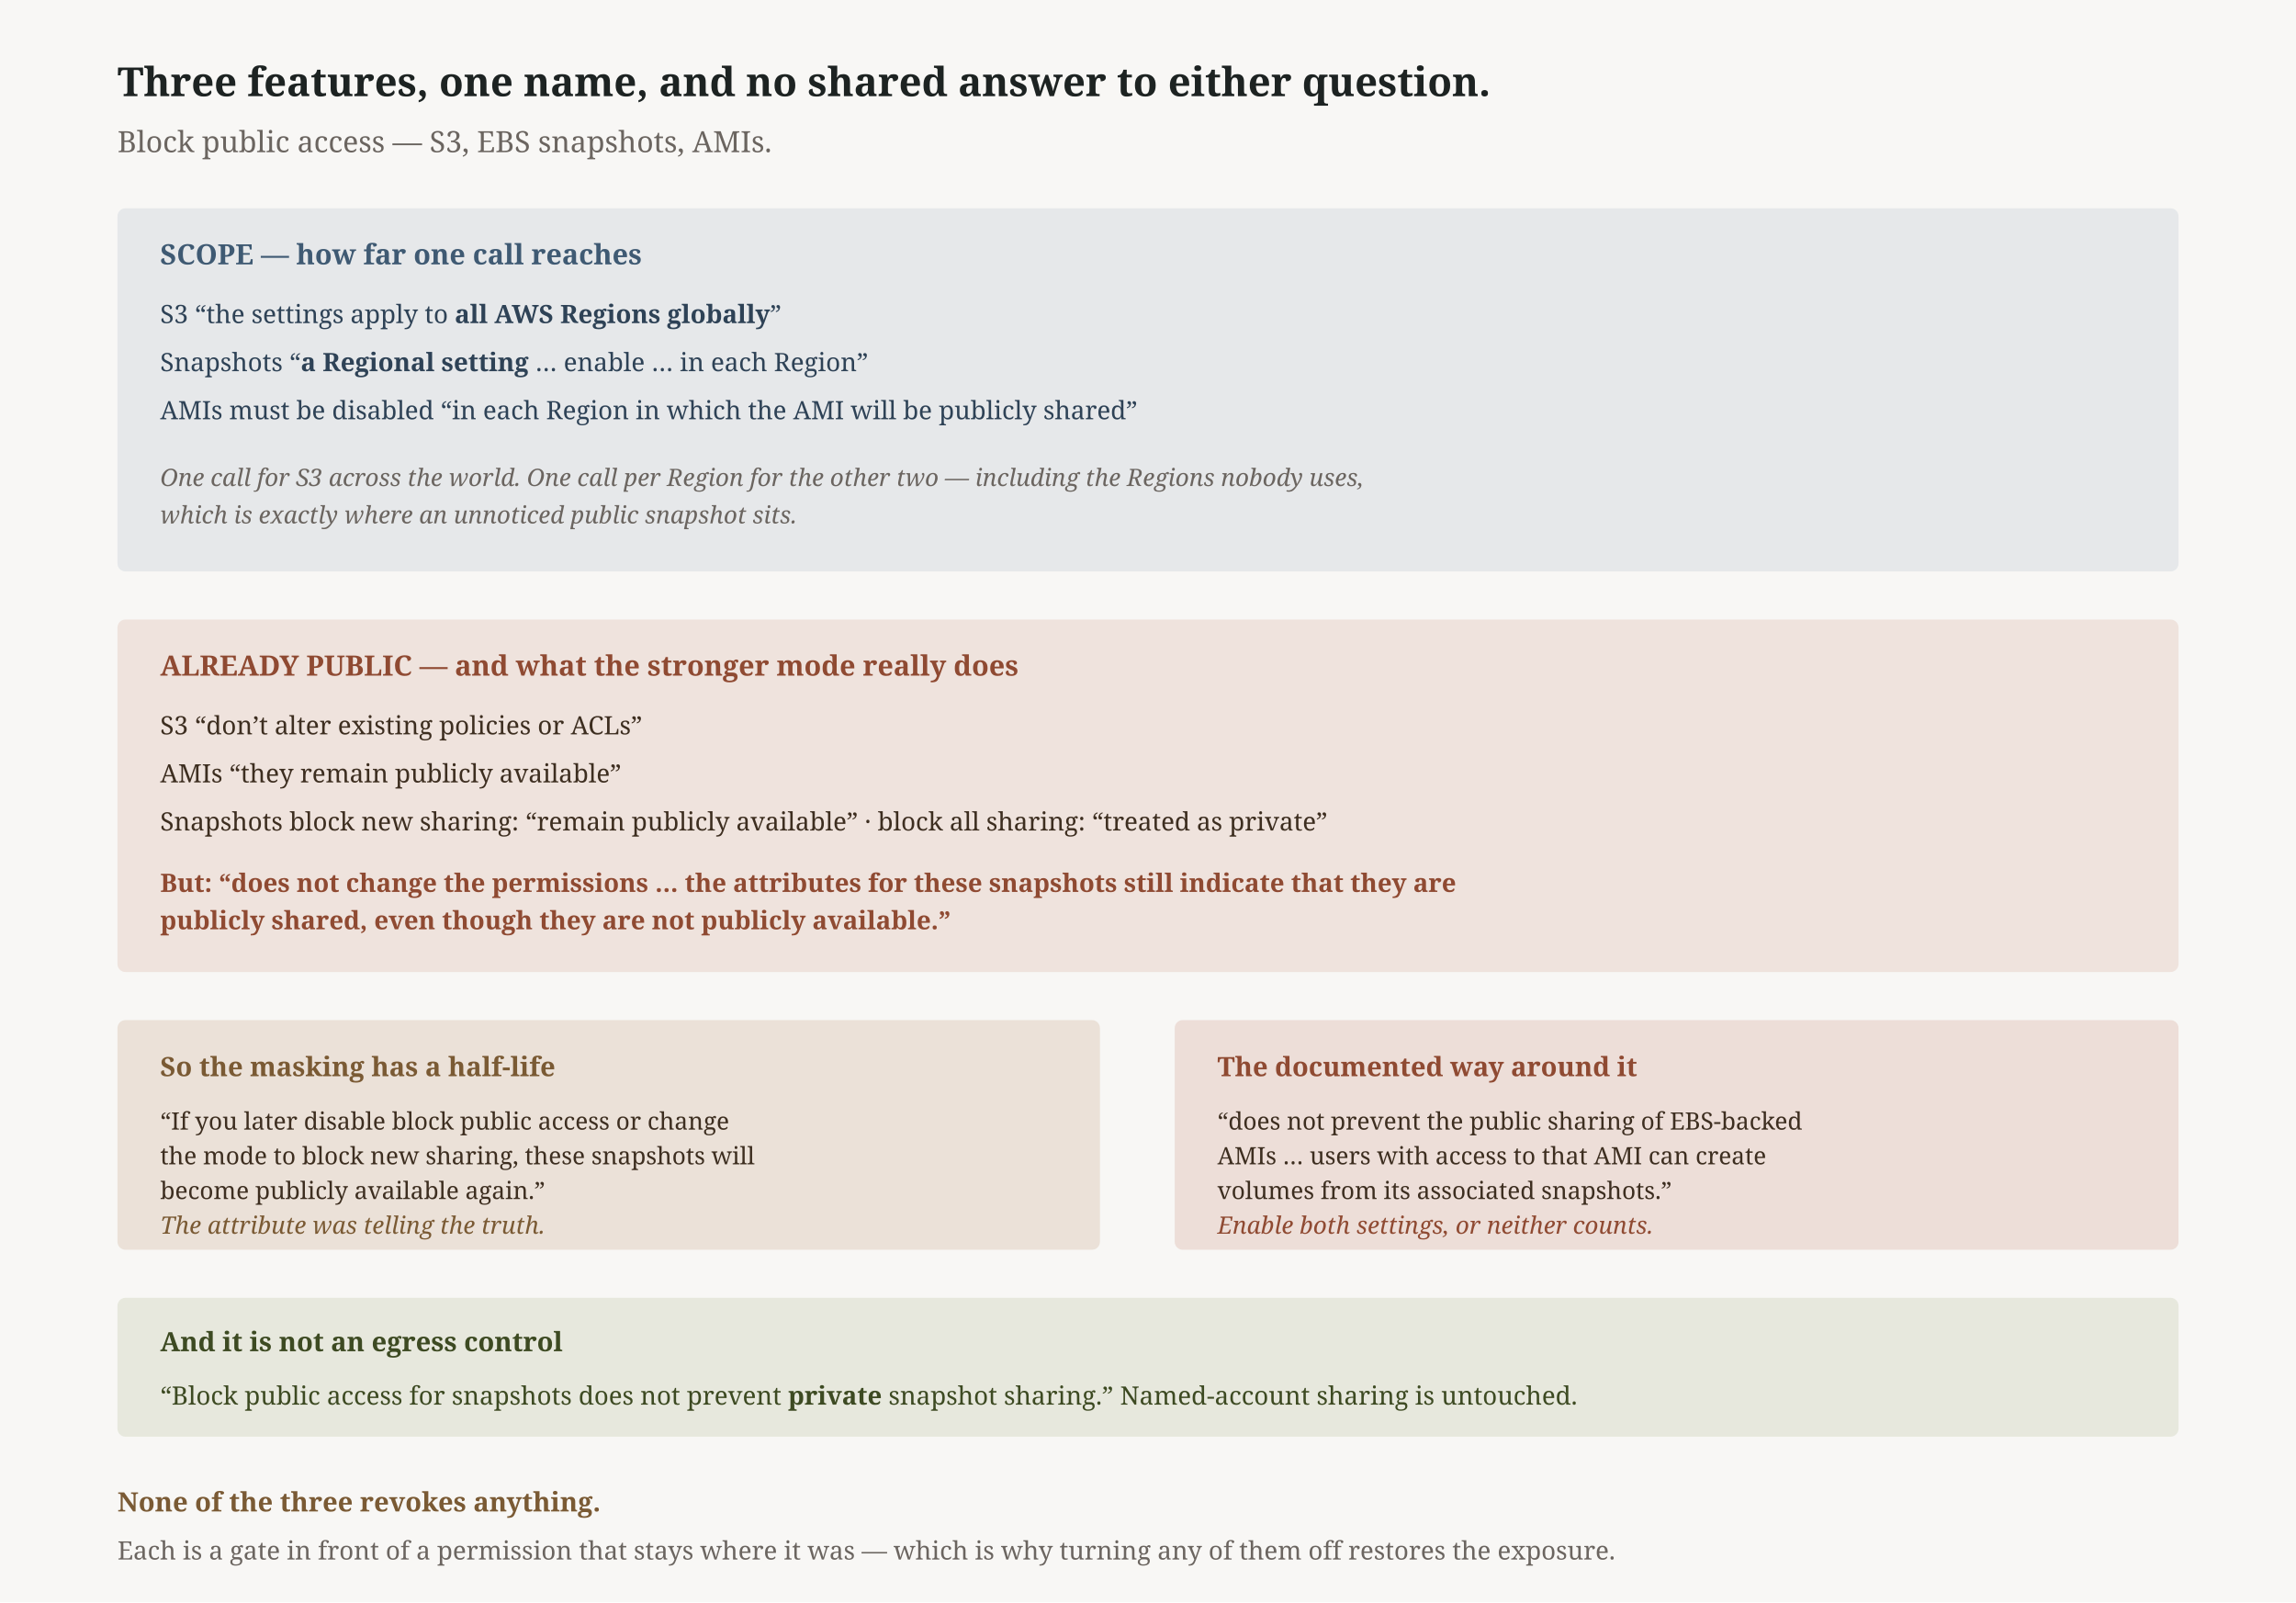
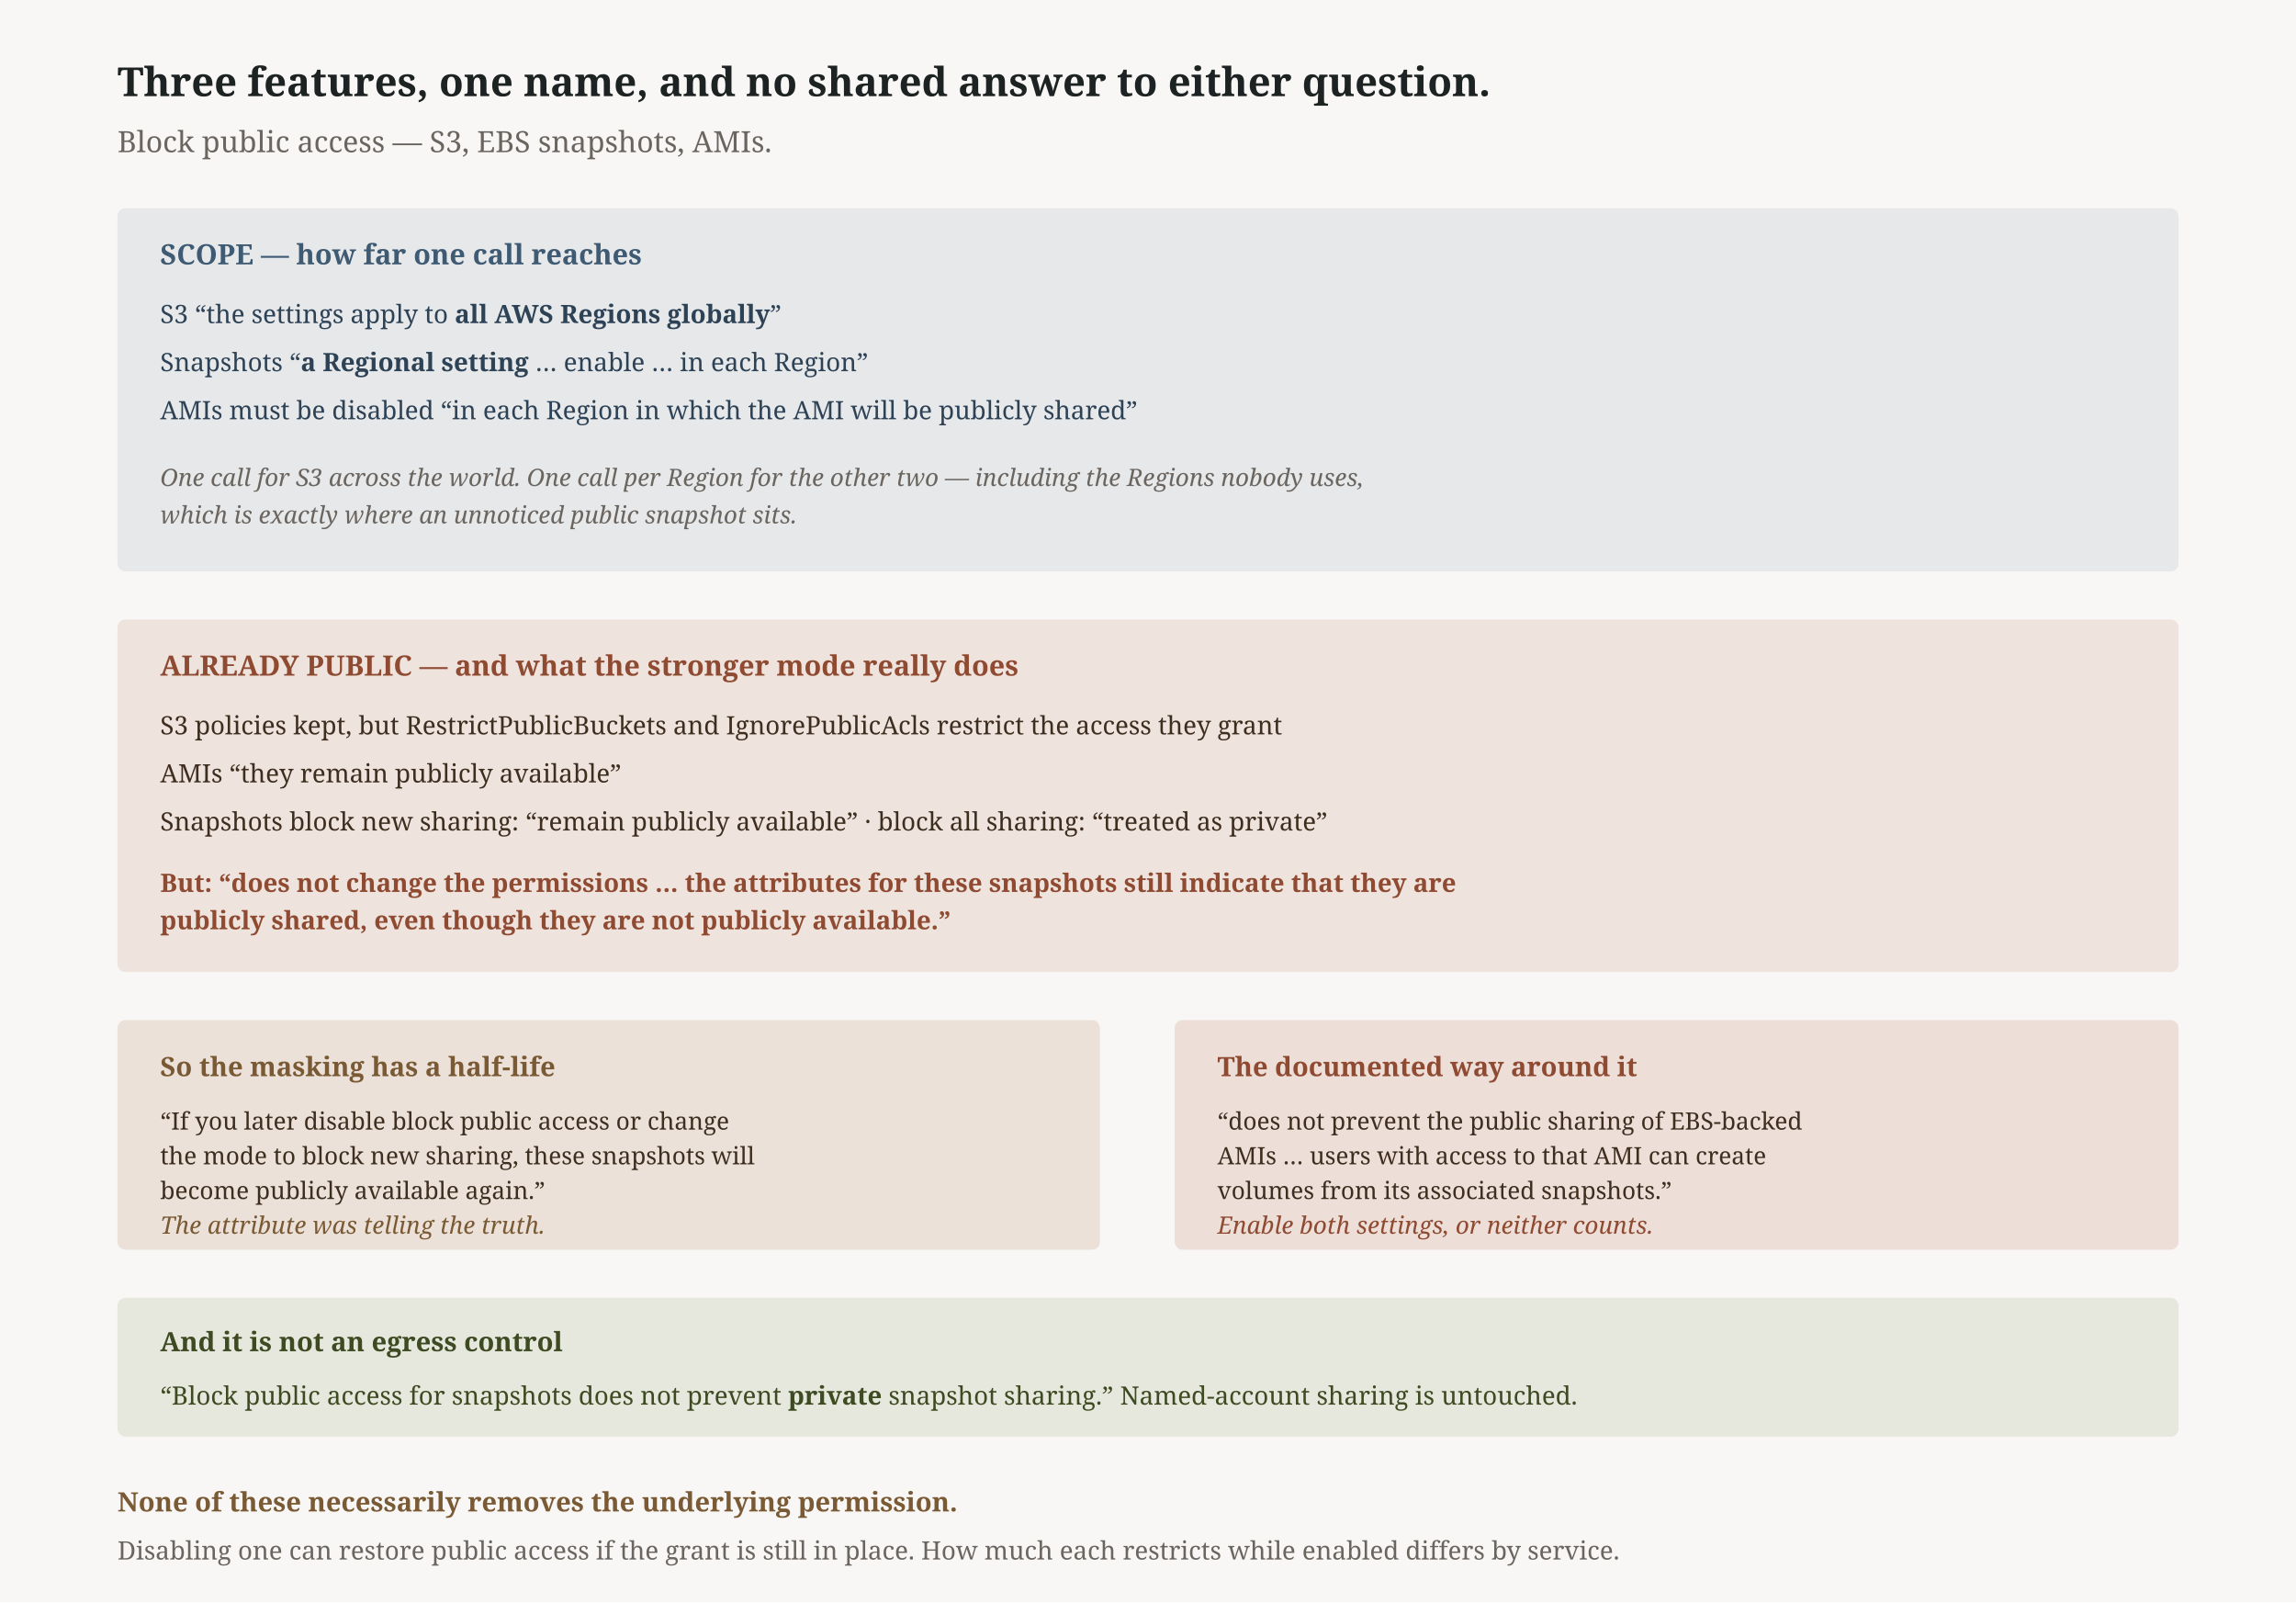
- <svg xmlns="http://www.w3.org/2000/svg" viewBox="0 0 860 600" style="width:100%;max-width:860px;" role="img" aria-label="Diagram: three AWS features share the name block public access and answer two questions differently. On scope, Amazon S3 block public access applies to all AWS Regions globally, while block public access for EBS snapshots is a Regional setting that must be enabled in each Region, as is block public access for AMIs. On resources that are already public, S3 does not alter existing policies or ACLs, AMIs already publicly available remain publicly available, and for snapshots the answer depends on the mode: block new sharing leaves already-shared snapshots publicly available, while block all sharing treats them as private. Crucially, block all sharing does not change the permissions of snapshots that are already publicly shared, so their attributes still indicate that they are publicly shared even though they are not publicly available, and if the setting is later disabled or changed to block new sharing those snapshots become publicly available again. None of the three settings revokes anything; each is a gate in front of a permission that remains in place. The diagram also records the documented route around the snapshot setting: it does not prevent the public sharing of EBS-backed AMIs, and users with access to a publicly shared AMI can create volumes from its associated snapshots, so both settings are needed. It further notes that the snapshot setting does not prevent private snapshot sharing to named accounts, and that a declarative policy applies the setting across multiple Regions and accounts and removes the in-account switch.">
+ <svg xmlns="http://www.w3.org/2000/svg" viewBox="0 0 860 600" style="width:100%;max-width:860px;" role="img" aria-label="Diagram: three AWS features share the name block public access and answer two questions differently. On scope, Amazon S3 block public access applies to all AWS Regions globally, while block public access for EBS snapshots is a Regional setting that must be enabled in each Region, as is block public access for AMIs. On resources that are already public, S3 preserves existing policies and ACLs while two of its four settings, RestrictPublicBuckets and IgnorePublicAcls, restrict the access those policies and ACLs grant; AMIs already publicly available remain publicly available, and for snapshots the answer depends on the mode: block new sharing leaves already-shared snapshots publicly available, while block all sharing treats them as private. Crucially, block all sharing does not change the permissions of snapshots that are already publicly shared, so their attributes still indicate that they are publicly shared even though they are not publicly available, and if the setting is later disabled or changed to block new sharing those snapshots become publicly available again. None of these settings necessarily removes the underlying permission, so disabling one can restore public access if the grant remains; how much each restricts while enabled depends on the service and the settings enabled. The diagram also records the documented route around the snapshot setting: it does not prevent the public sharing of EBS-backed AMIs, and users with access to a publicly shared AMI can create volumes from its associated snapshots, so both settings are needed. It further notes that the snapshot setting does not prevent private snapshot sharing to named accounts, and that a declarative policy applies the setting across multiple Regions and accounts and removes the in-account switch.">
  <rect width="860" height="600" fill="#F8F7F5" />
  <text x="44" y="36" font-family="Georgia, serif" font-size="15" font-weight="bold" fill="#1D2322">Three features, one name, and no shared answer to either question.</text>
  <text x="44" y="57" font-family="Georgia, serif" font-size="11" fill="#6B6560">Block public access — S3, EBS snapshots, AMIs.</text>
  <rect x="44" y="78" width="772" height="136" rx="3" fill="#5B7B9A" opacity="0.12" />
  <text x="60" y="99" font-family="Georgia, serif" font-size="10.5" font-weight="bold" fill="#3F5A73">SCOPE — how far one call reaches</text>
  <text x="60" y="121" font-family="Georgia, serif" font-size="9.5" fill="#2E4256">S3           “the settings apply to <tspan font-weight="bold">all AWS Regions globally</tspan>”</text>
  <text x="60" y="139" font-family="Georgia, serif" font-size="9.5" fill="#2E4256">Snapshots    “<tspan font-weight="bold">a Regional setting</tspan> … enable … in each Region”</text>
  <text x="60" y="157" font-family="Georgia, serif" font-size="9.5" fill="#2E4256">AMIs         must be disabled “in each Region in which the AMI will be publicly shared”</text>
  <text x="60" y="182" font-family="Georgia, serif" font-size="9" font-style="italic" fill="#6B6560">One call for S3 across the world. One call per Region for the other two — including the Regions nobody uses,</text>
  <text x="60" y="196" font-family="Georgia, serif" font-size="9" font-style="italic" fill="#6B6560">which is exactly where an unnoticed public snapshot sits.</text>
  <rect x="44" y="232" width="772" height="132" rx="3" fill="#B5654A" opacity="0.14" />
  <text x="60" y="253" font-family="Georgia, serif" font-size="10.5" font-weight="bold" fill="#8F4A32">ALREADY PUBLIC — and what the stronger mode really does</text>
-   <text x="60" y="275" font-family="Georgia, serif" font-size="9.5" fill="#3D2E20">S3           “don’t alter existing policies or ACLs”</text>
+   <text x="60" y="275" font-family="Georgia, serif" font-size="9.5" fill="#3D2E20">S3           policies kept, but RestrictPublicBuckets and IgnorePublicAcls restrict the access they grant</text>
  <text x="60" y="293" font-family="Georgia, serif" font-size="9.5" fill="#3D2E20">AMIs         “they remain publicly available”</text>
  <text x="60" y="311" font-family="Georgia, serif" font-size="9.5" fill="#3D2E20">Snapshots    block new sharing: “remain publicly available”  ·  block all sharing: “treated as private”</text>
  <text x="60" y="334" font-family="Georgia, serif" font-size="9.5" font-weight="bold" fill="#8F4A32">But: “does not change the permissions … the attributes for these snapshots still indicate that they are</text>
  <text x="60" y="348" font-family="Georgia, serif" font-size="9.5" font-weight="bold" fill="#8F4A32">publicly shared, even though they are not publicly available.”</text>
  <rect x="44" y="382" width="368" height="86" rx="3" fill="#C4A484" opacity="0.26" />
  <text x="60" y="403" font-family="Georgia, serif" font-size="10" font-weight="bold" fill="#7A5A34">So the masking has a half-life</text>
  <text x="60" y="423" font-family="Georgia, serif" font-size="9" fill="#3D2E20">“If you later disable block public access or change</text>
  <text x="60" y="436" font-family="Georgia, serif" font-size="9" fill="#3D2E20">the mode to block new sharing, these snapshots will</text>
  <text x="60" y="449" font-family="Georgia, serif" font-size="9" fill="#3D2E20">become publicly available again.”</text>
  <text x="60" y="462" font-family="Georgia, serif" font-size="9" font-style="italic" fill="#7A5A34">The attribute was telling the truth.</text>
  <rect x="440" y="382" width="376" height="86" rx="3" fill="#B5654A" opacity="0.17" />
  <text x="456" y="403" font-family="Georgia, serif" font-size="10" font-weight="bold" fill="#8F4A32">The documented way around it</text>
  <text x="456" y="423" font-family="Georgia, serif" font-size="9" fill="#3D2E20">“does not prevent the public sharing of EBS-backed</text>
  <text x="456" y="436" font-family="Georgia, serif" font-size="9" fill="#3D2E20">AMIs … users with access to that AMI can create</text>
  <text x="456" y="449" font-family="Georgia, serif" font-size="9" fill="#3D2E20">volumes from its associated snapshots.”</text>
  <text x="456" y="462" font-family="Georgia, serif" font-size="9" font-style="italic" fill="#8F4A32">Enable both settings, or neither counts.</text>
  <rect x="44" y="486" width="772" height="52" rx="3" fill="#8A9A5B" opacity="0.16" />
  <text x="60" y="506" font-family="Georgia, serif" font-size="10" font-weight="bold" fill="#3D4A22">And it is not an egress control</text>
  <text x="60" y="526" font-family="Georgia, serif" font-size="9.5" fill="#3D4A22">“Block public access for snapshots does not prevent <tspan font-weight="bold">private</tspan> snapshot sharing.”  Named-account sharing is untouched.</text>
-   <text x="44" y="566" font-family="Georgia, serif" font-size="10" font-weight="bold" fill="#7A5A34">None of the three revokes anything.</text>
-   <text x="44" y="584" font-family="Georgia, serif" font-size="9.5" fill="#6B6560">Each is a gate in front of a permission that stays where it was — which is why turning any of them off restores the exposure.</text>
+   <text x="44" y="566" font-family="Georgia, serif" font-size="10" font-weight="bold" fill="#7A5A34">None of these necessarily removes the underlying permission.</text>
+   <text x="44" y="584" font-family="Georgia, serif" font-size="9.5" fill="#6B6560">Disabling one can restore public access if the grant is still in place. How much each restricts while enabled differs by service.</text>
</svg>
